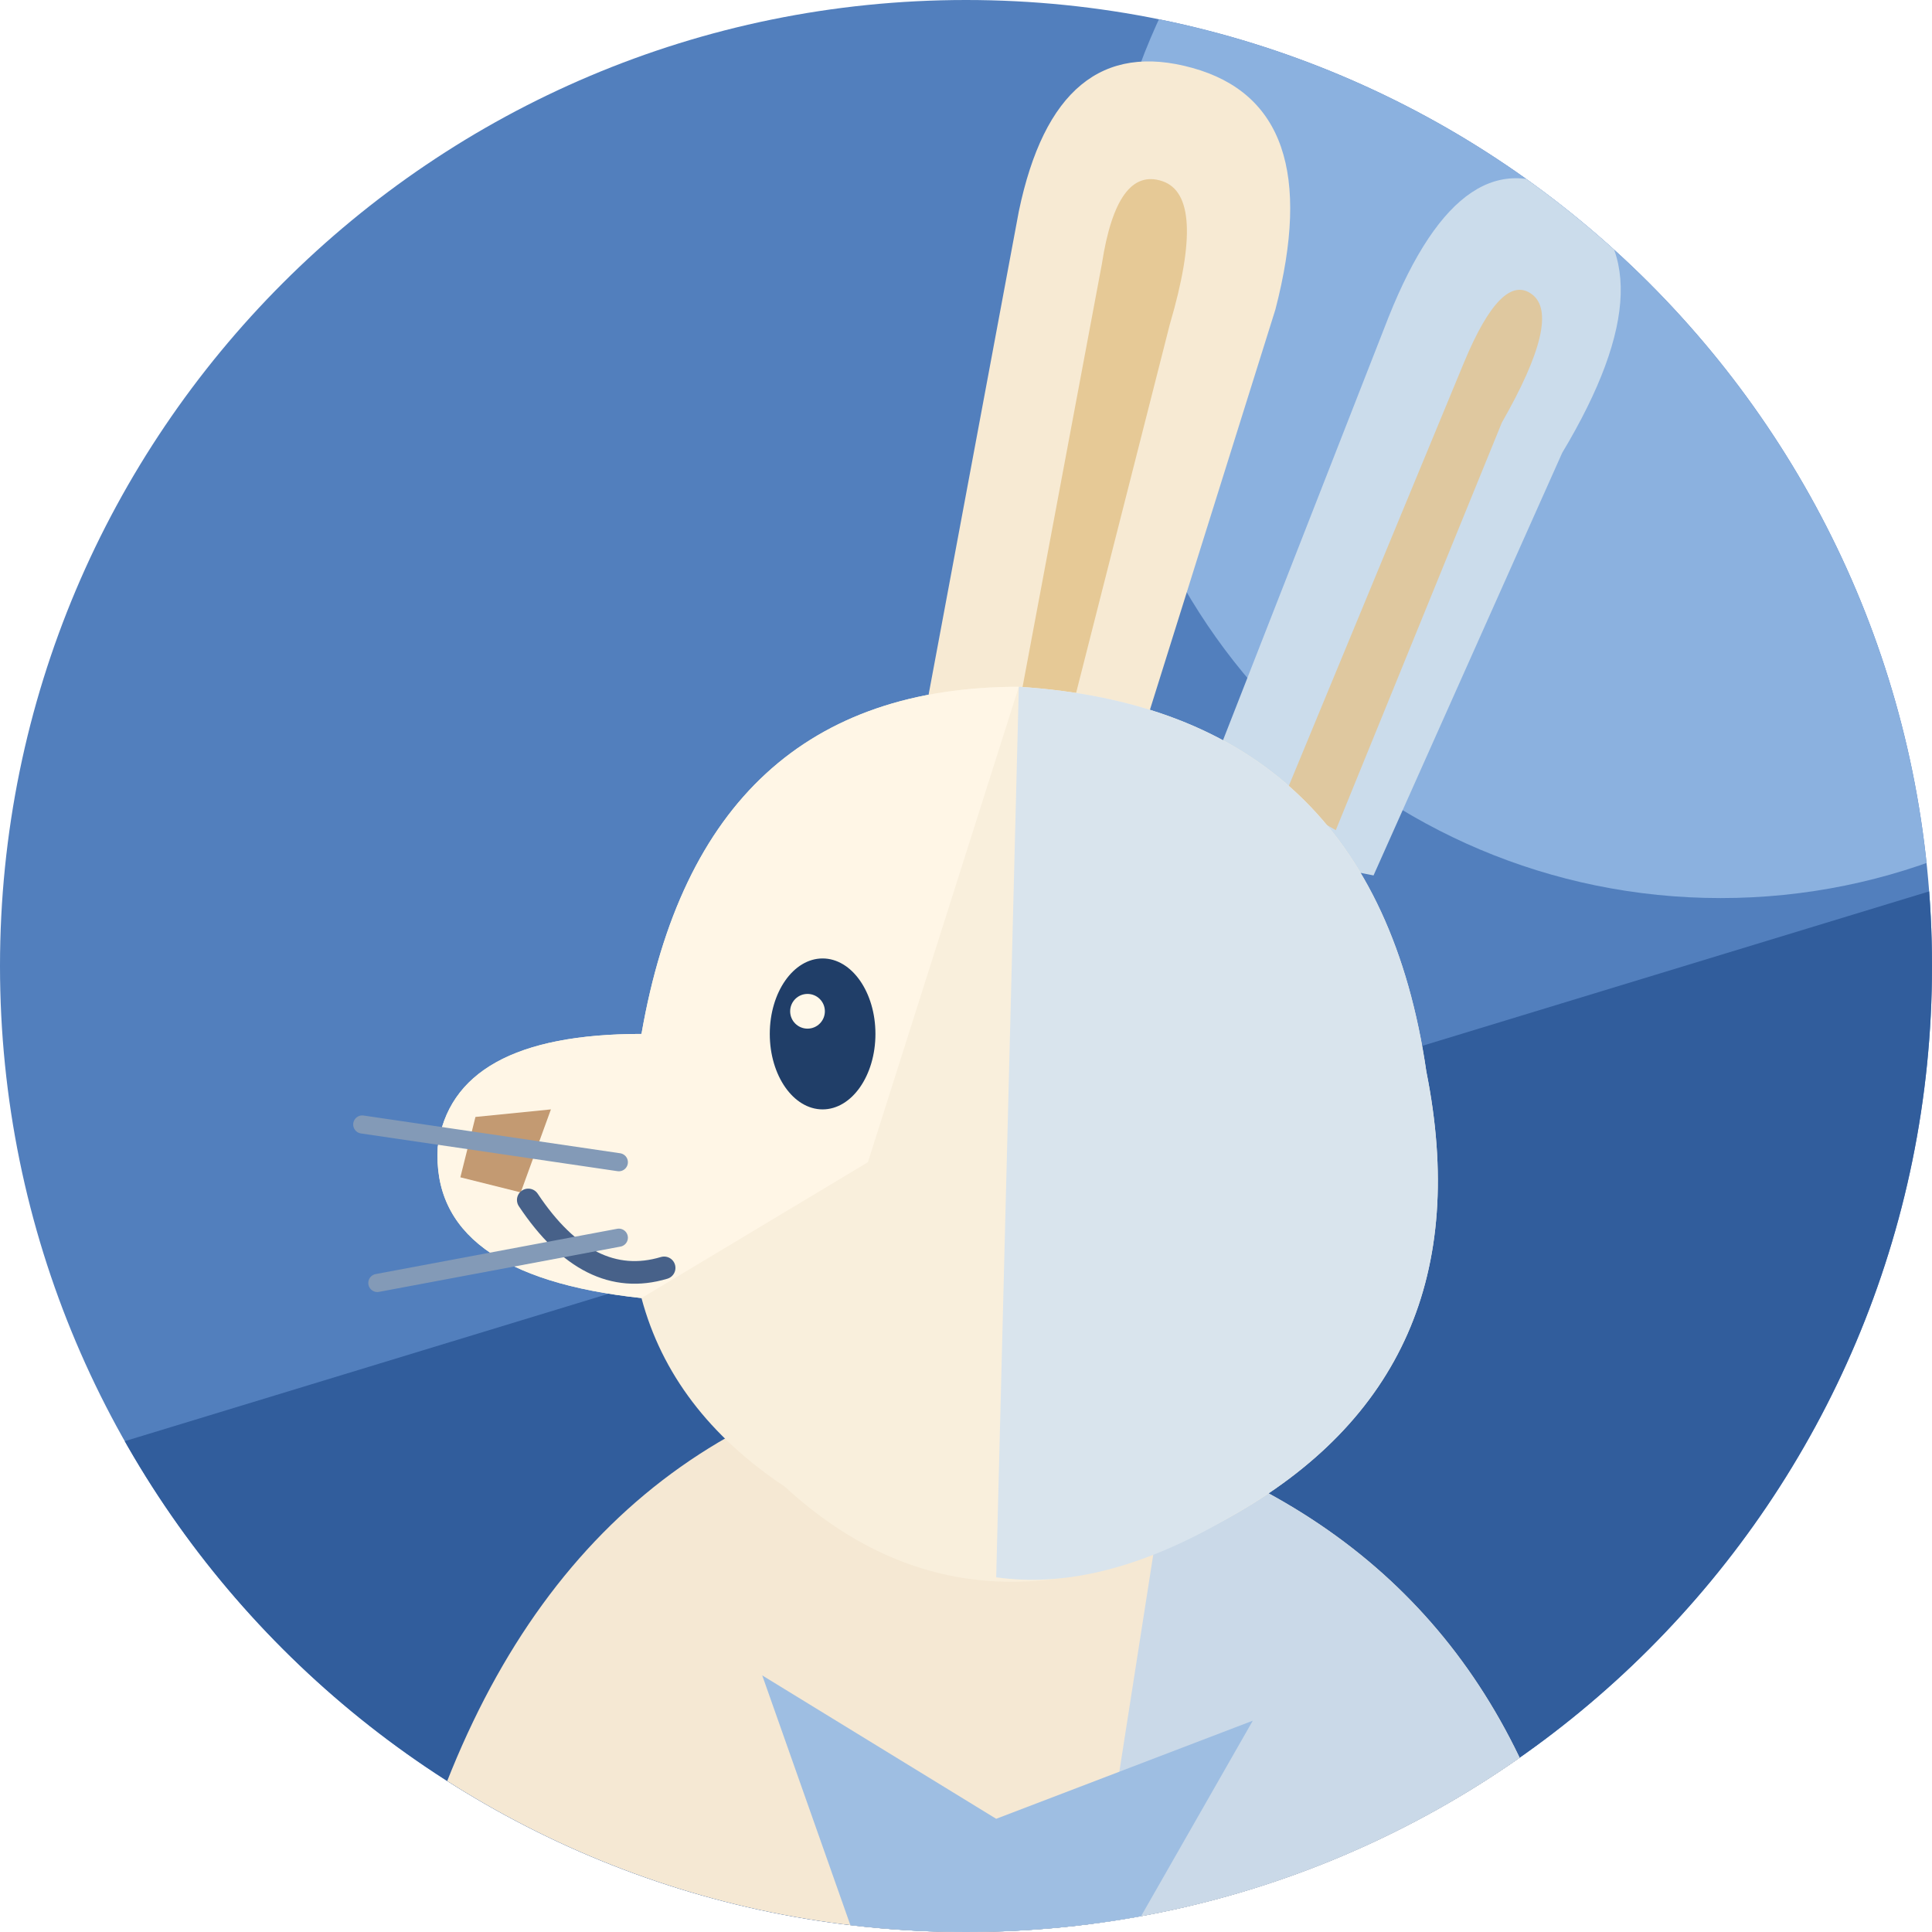
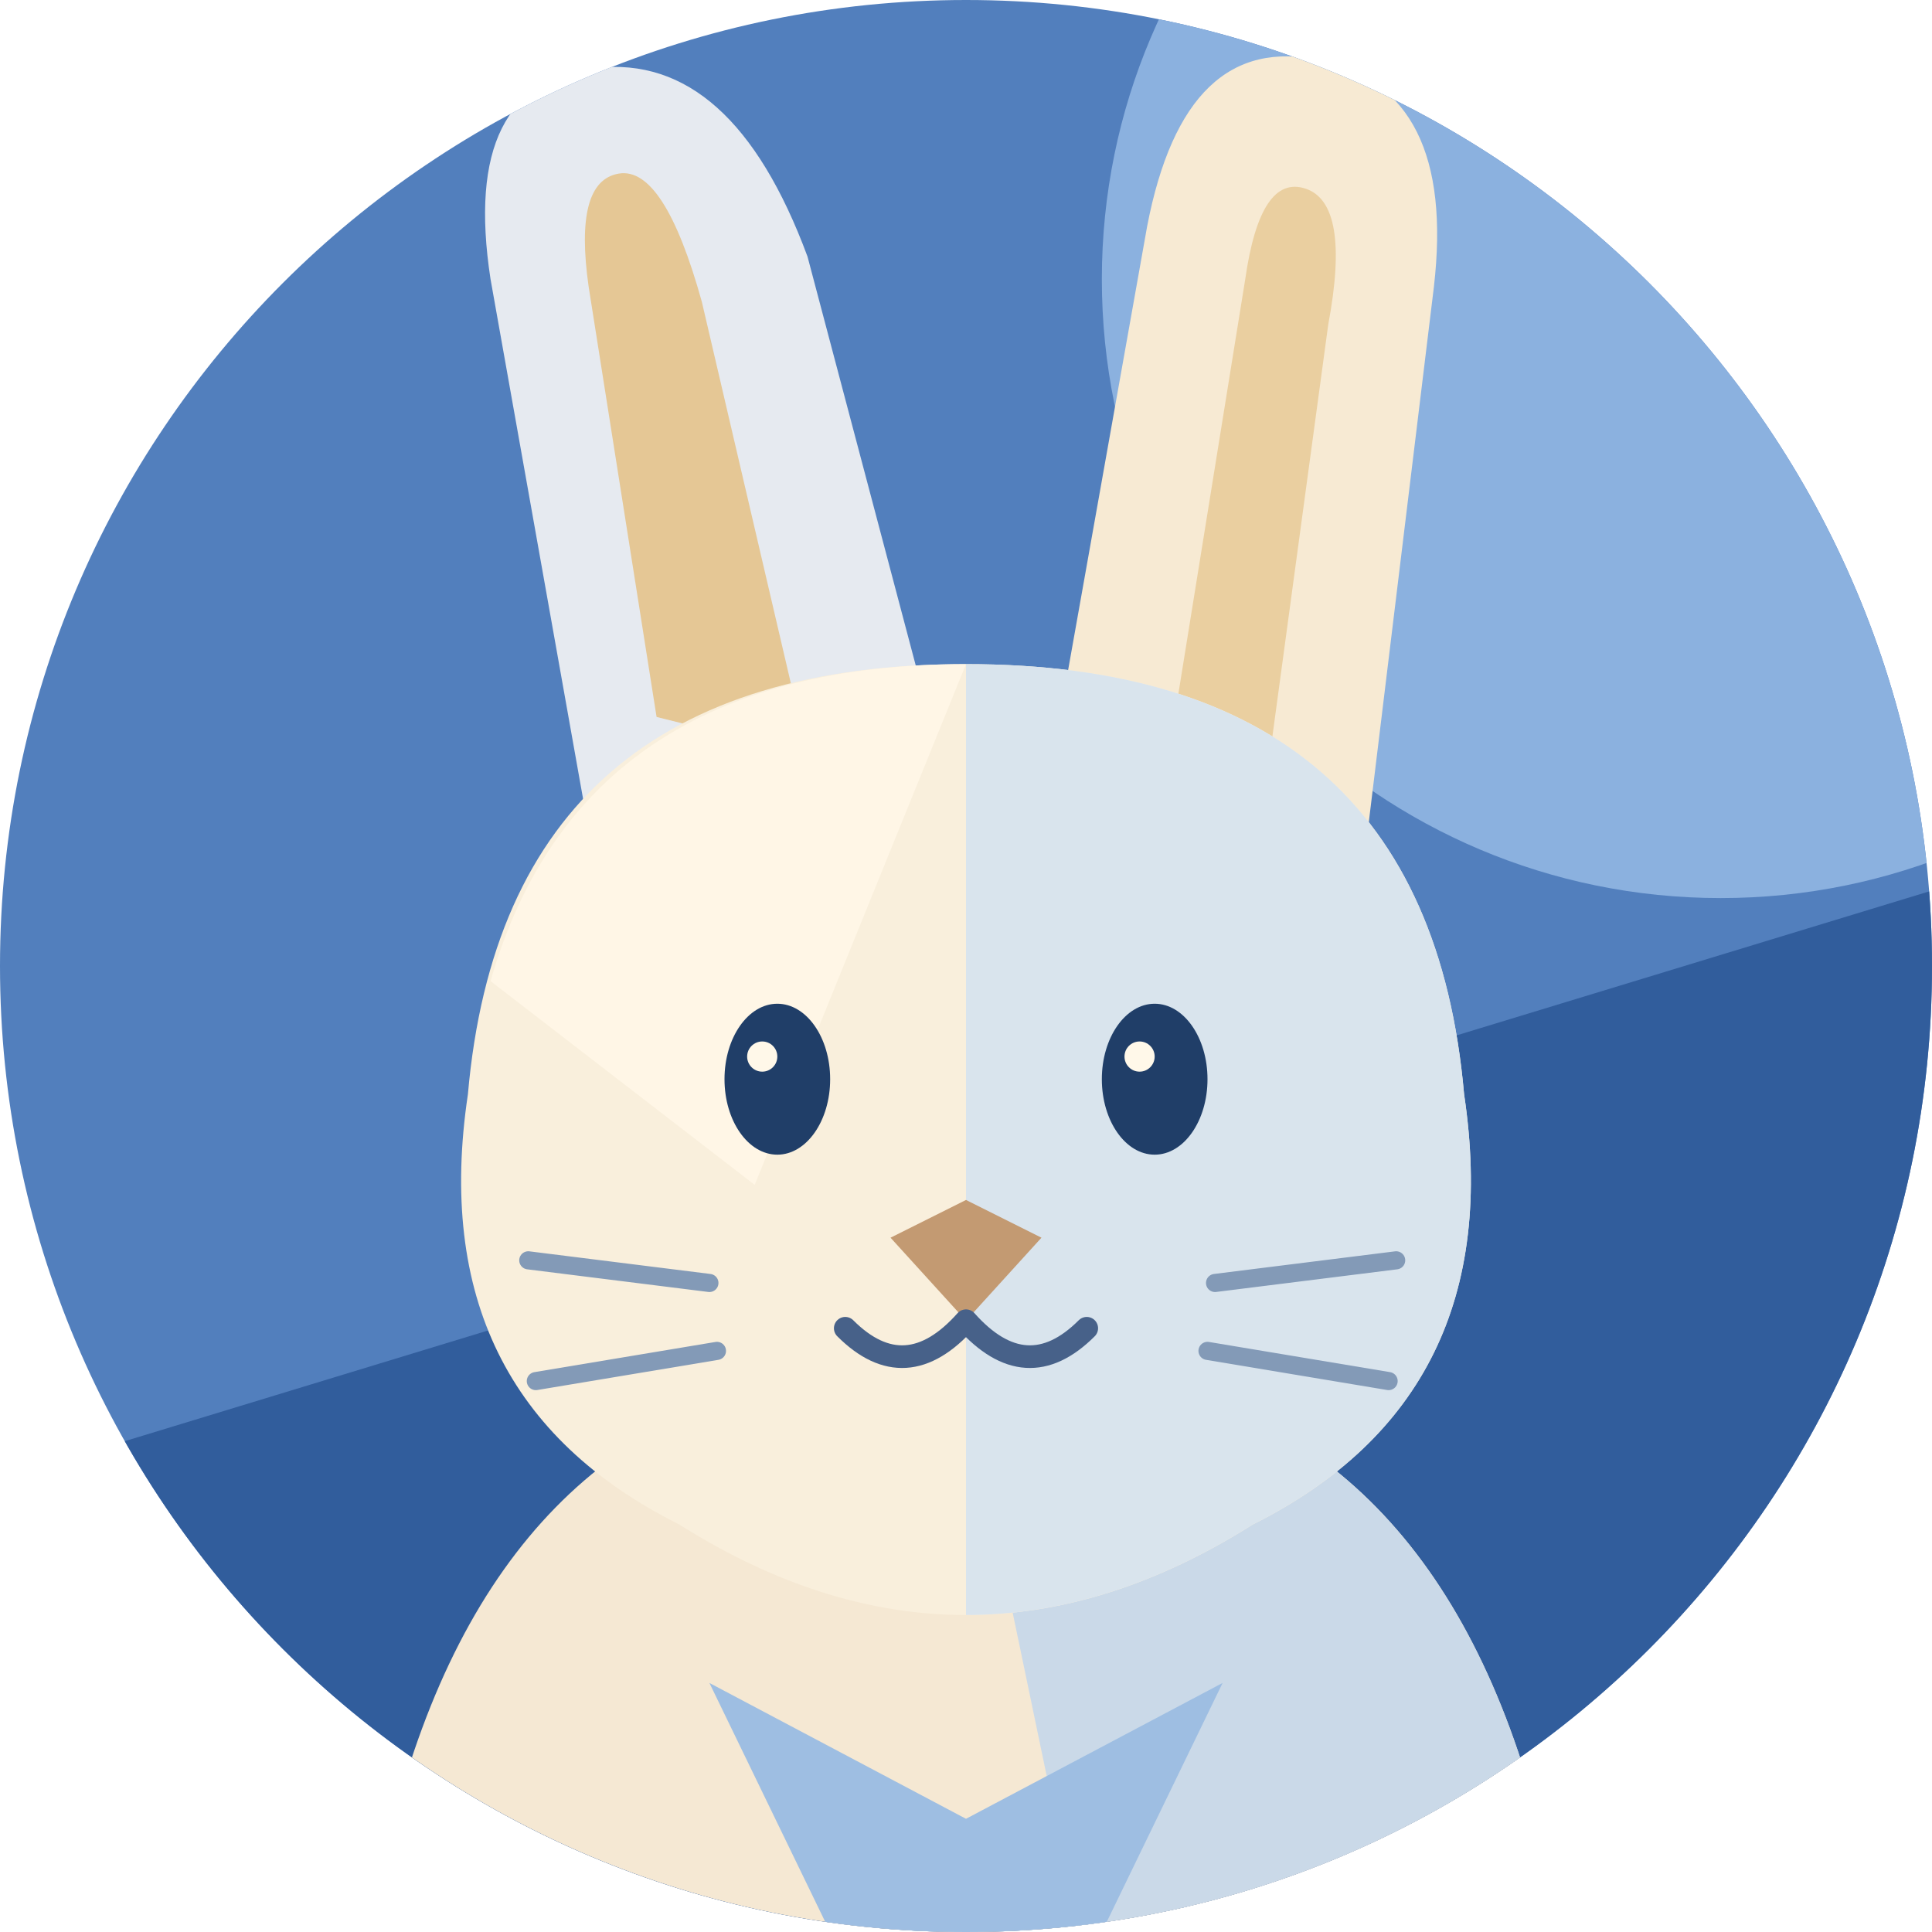
<svg xmlns="http://www.w3.org/2000/svg" viewBox="0 0 256 256">
  <defs>
    <clipPath id="avatar-rabbit-circle">
      <circle cx="128" cy="128" r="128" />
    </clipPath>
  </defs>
  <g clip-path="url(#avatar-rabbit-circle)">
    <rect width="256" height="256" fill="#527fbd" />
    <circle cx="228" cy="37" r="82" fill="#8bb1df" />
    <path d="M0 196 256 118v138H0Z" fill="#315d9c" />
-     <path d="m157 111 27-69q10-25 24-16t-1 34l-25 56Z" fill="#cbdceb" />
-     <path d="m170 106 24-58q5-12 9-9t-4 17l-22 54Z" fill="#dfc89f" />
-     <path d="m121 103 14-75q5-24 23-19t11 32l-21 67Z" fill="#f7ead3" />
-     <path d="m134 99 12-64q2-13 8-11t1 19l-15 59Z" fill="#e6c996" />
-     <path d="M53 256q15-62 65-74l37 10q44 16 54 64Z" fill="#f5e8d3" />
-     <path d="m155 192q44 16 54 64h-64Z" fill="#cad9e8" />
-     <path d="M135 91q47 3 54 51 8 40-26 59-34 19-59-4-15-10-19-25-28-3-27-20 2-15 27-15 8-46 50-46Z" fill="#f9efdc" />
-     <path d="M135 91q47 3 54 51 8 40-26 59-17 10-31 8Z" fill="#d9e4ed" />
-     <path d="M85 137q8-46 50-46l-20 63-30 18q-28-3-27-20 2-15 27-15Z" fill="#fff6e6" />
-     <ellipse cx="109" cy="137" rx="7" ry="10" fill="#203e68" />
-     <circle cx="107" cy="134" r="2.3" fill="#fff8e9" />
-     <path d="m63 148 10-1-4 11-8-2Z" fill="#c39a72" />
-     <path d="M70 159q8 12 18 9" fill="none" stroke="#476189" stroke-width="3" stroke-linecap="round" />
-     <path d="m82 154-34-5m34 15-32 6" fill="none" stroke="#839ab7" stroke-width="2.4" stroke-linecap="round" />
-     <path d="m101 222 31 19 34-13-16 28h-37Z" fill="#9ebee2" />
+     <path d="M78 110 65 37q-4-26 14-28t28 25l18 68Z" fill="#e6eaf0" />
+     <path d="m87 95-9-57q-2-14 4-15t11 17l14 60Z" fill="#e5c795" />
+     <path d="m139 103 13-73q5-26 23-22t15 30l-9 74Z" fill="#f7ead3" />
+     <path d="m155 99 10-62q2-14 8-12t3 18l-8 59Z" fill="#eacfa0" />
+     <path d="M49 256q10-60 51-72h56q41 12 51 72Z" fill="#f5e8d3" />
+     <path d="M128 184h28q41 12 51 72h-64Z" fill="#cad9e8" />
+     <path d="M128 88q61 0 66 57 6 40-28 57-38 24-76 0-34-17-28-57 5-57 66-57Z" fill="#f9efdc" />
+     <path d="M128 88q61 0 66 57 6 40-28 57-19 12-38 12Z" fill="#d9e4ed" />
+     <path d="M65 130q12-42 63-42l-28 69Z" fill="#fff6e6" />
+     <ellipse cx="103" cy="143" rx="7" ry="10" fill="#203e68" />
+     <ellipse cx="153" cy="143" rx="7" ry="10" fill="#203e68" />
+     <circle cx="101" cy="140" r="2" fill="#fff8e9" />
+     <circle cx="151" cy="140" r="2" fill="#fff8e9" />
+     <path d="m118 164 10-5 10 5-10 11Z" fill="#c39a72" />
+     <path d="M128 175q-8 9-16 1m16-1q8 9 16 1" fill="none" stroke="#476189" stroke-width="3" stroke-linecap="round" />
+     <path d="m94 170-24-3m25 12-24 4m90-13 24-3m-25 12 24 4" fill="none" stroke="#839ab7" stroke-width="2.4" stroke-linecap="round" />
+     <path d="m94 223 34 18 34-18-16 33h-36Z" fill="#9ebee2" />
  </g>
</svg>
